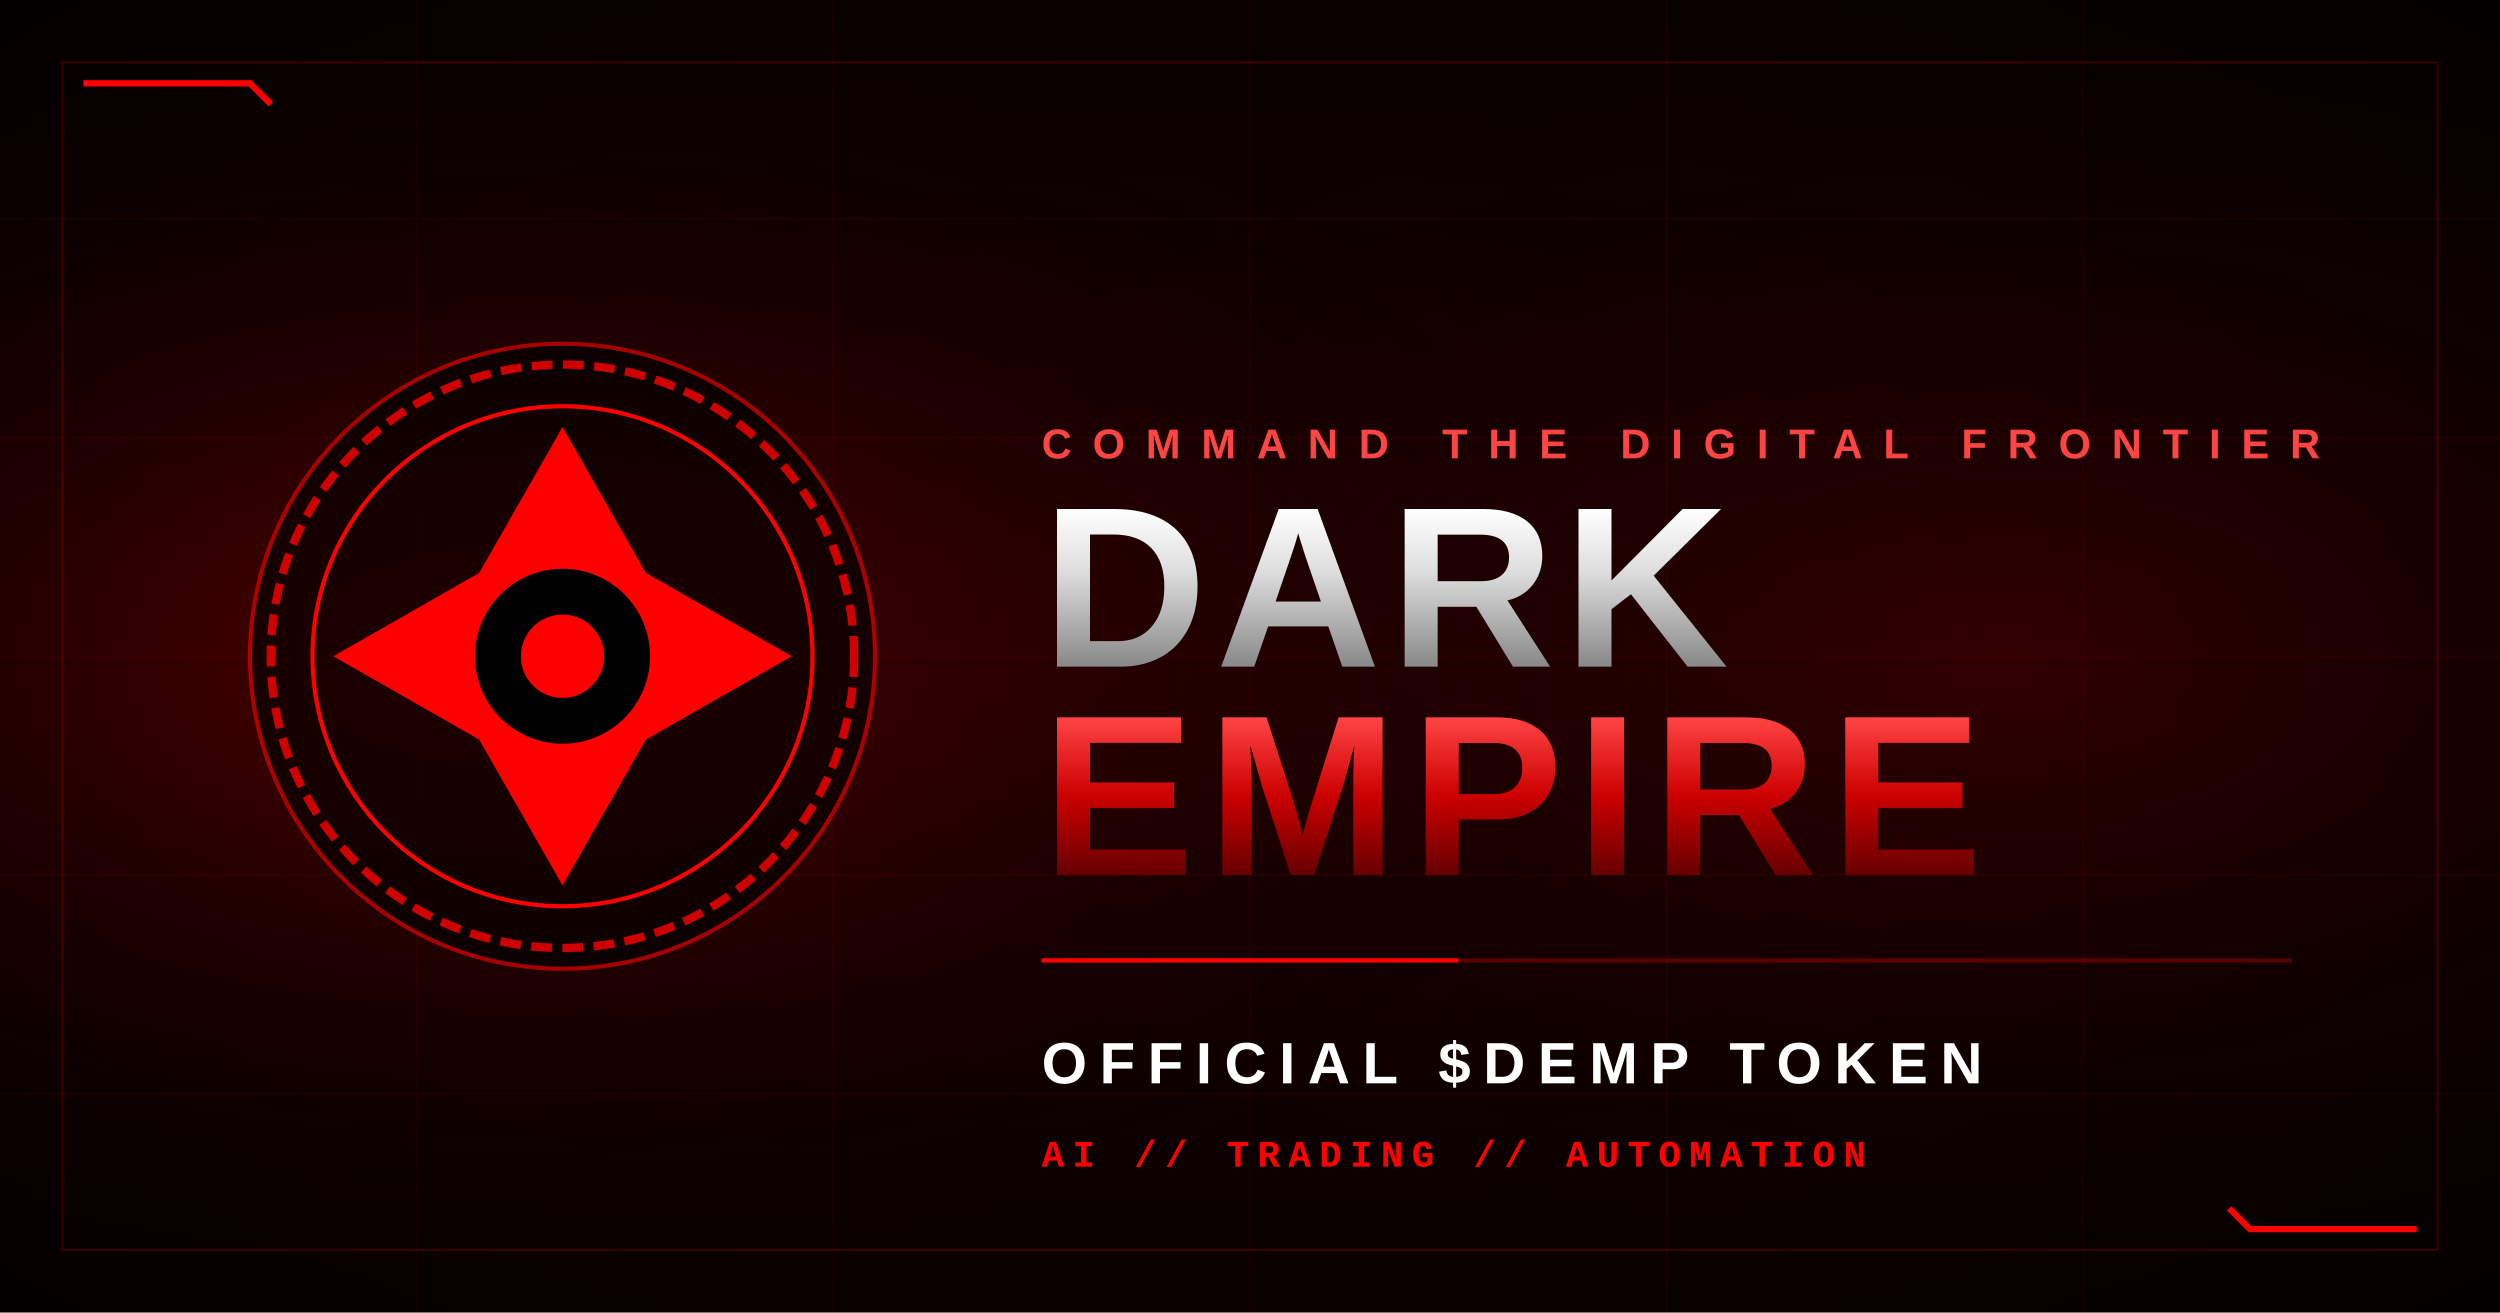
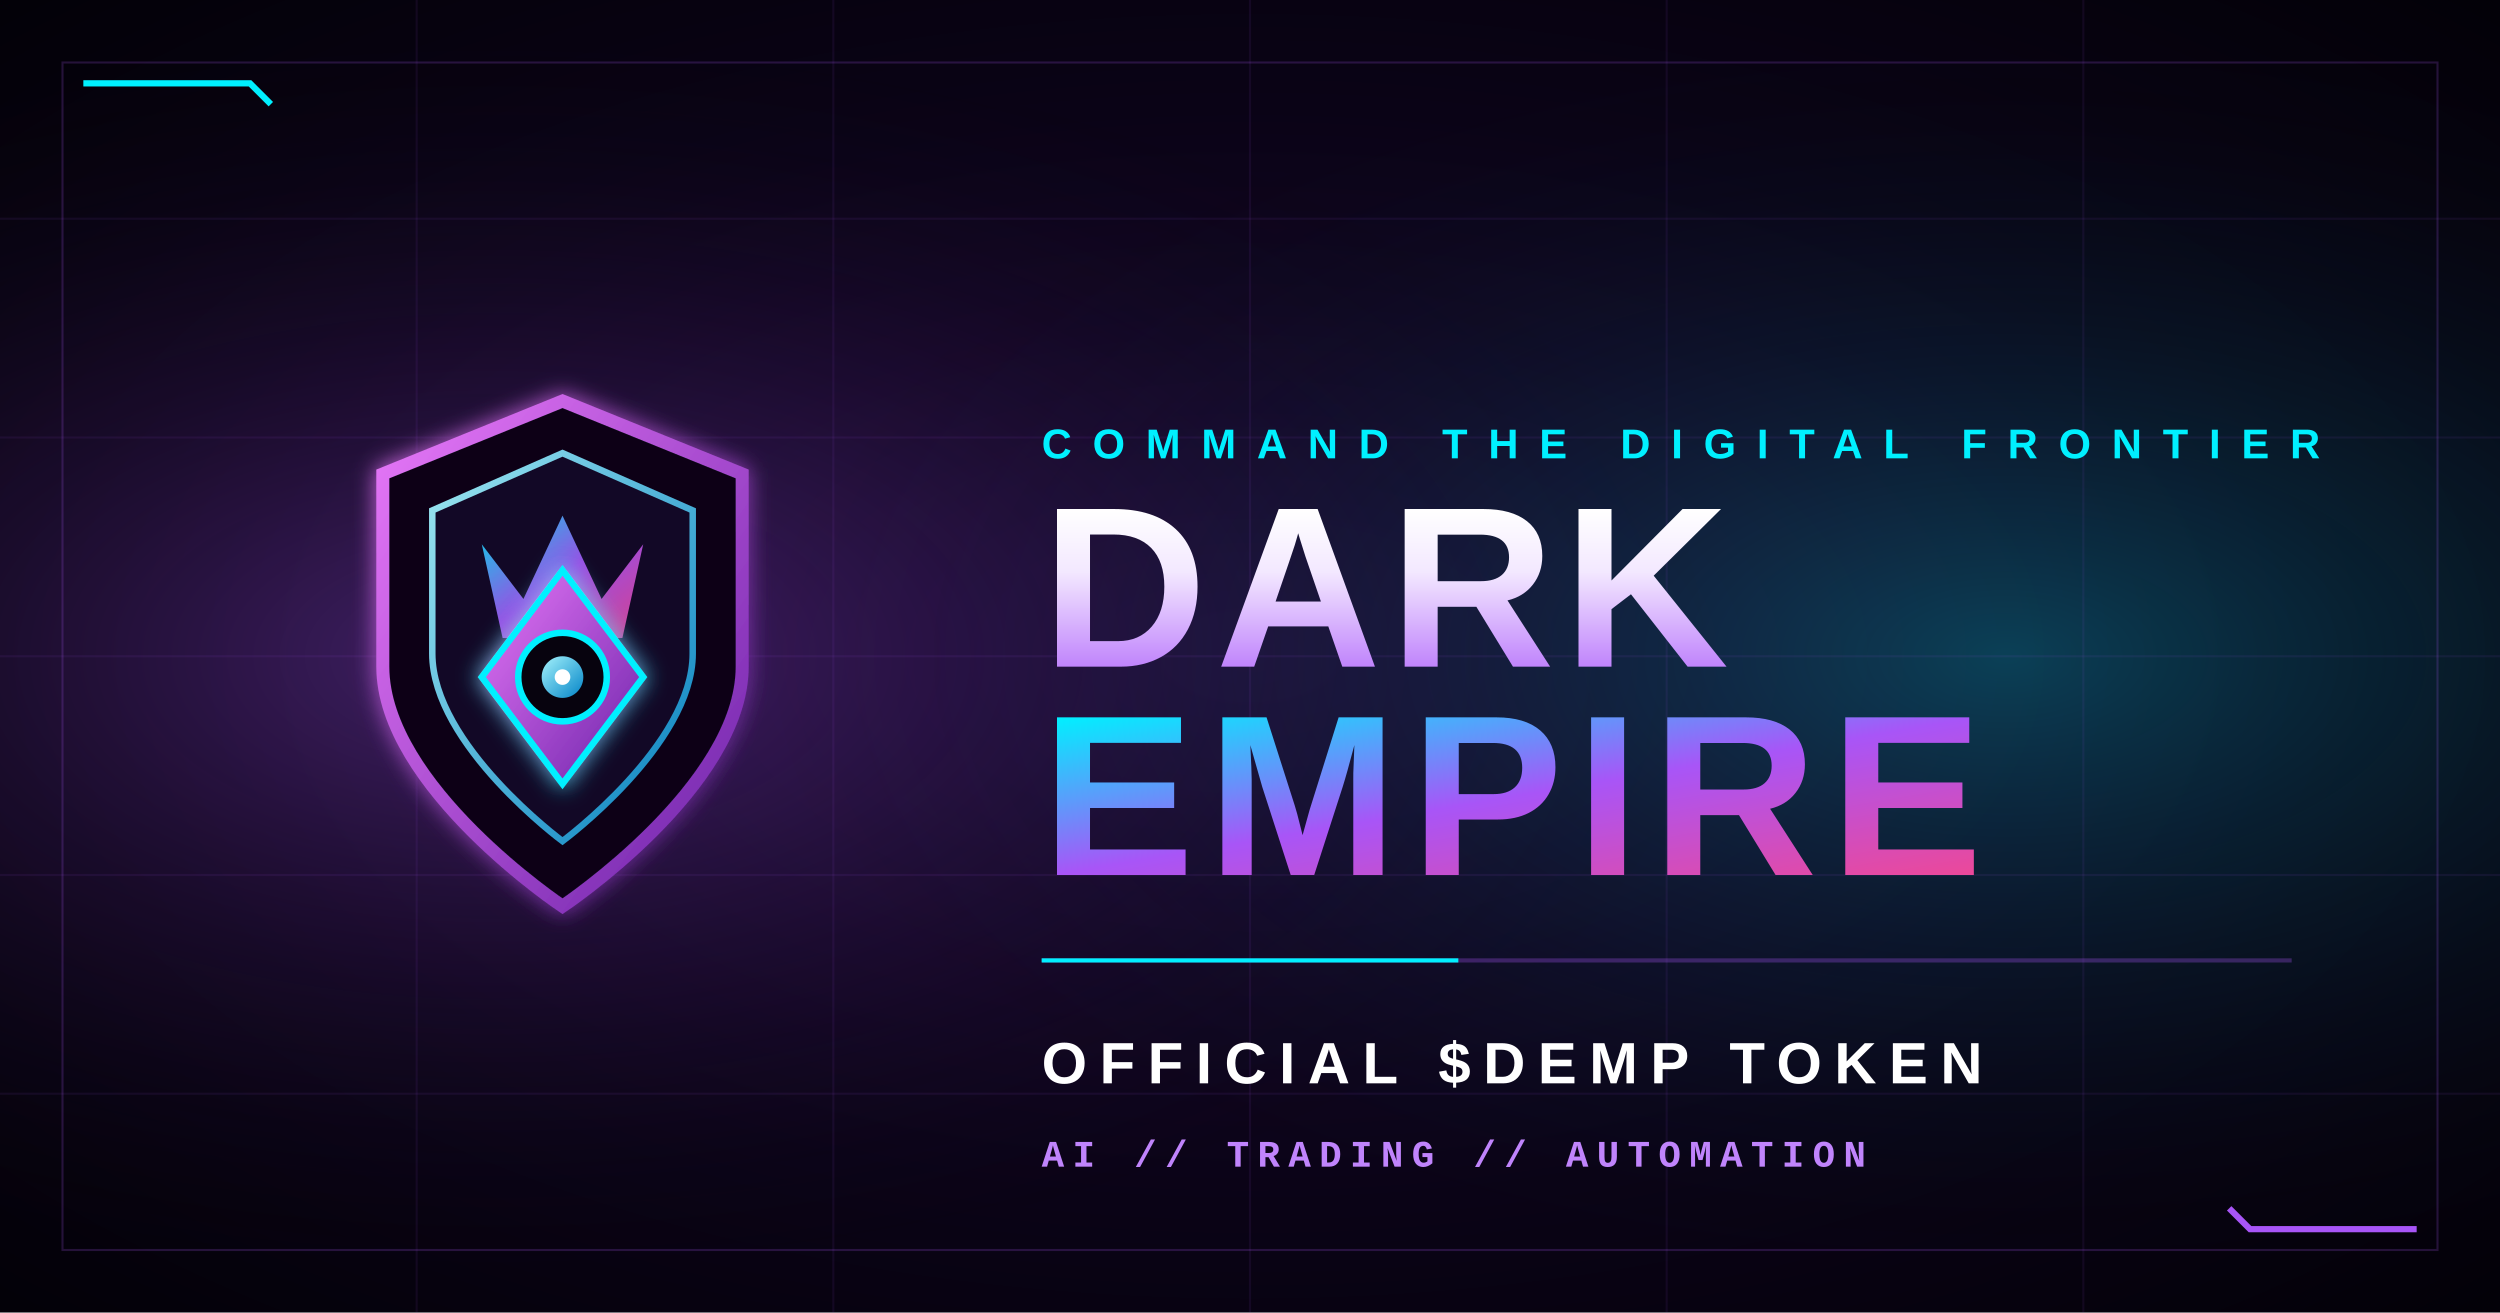
<svg xmlns="http://www.w3.org/2000/svg" viewBox="0 0 1200 630" width="1200" height="630">
  <defs>
    <radialGradient id="bg" cx="50%" cy="50%" r="70%">
-       <stop offset="0%" stop-color="#150000" />
-       <stop offset="100%" stop-color="#050000" />
+       <stop offset="0%" stop-color="#1b0933" />
+       <stop offset="60%" stop-color="#0a0316" />
+       <stop offset="100%" stop-color="#030108" />
    </radialGradient>
    <radialGradient id="glow" cx="20%" cy="50%" r="50%">
-       <stop offset="0%" stop-color="#ff0000" stop-opacity="0.3" />
+       <stop offset="0%" stop-color="#a855f7" stop-opacity="0.35" />
      <stop offset="100%" stop-color="#000000" stop-opacity="0" />
    </radialGradient>
    <radialGradient id="glowRight" cx="80%" cy="50%" r="50%">
-       <stop offset="0%" stop-color="#ff0000" stop-opacity="0.15" />
+       <stop offset="0%" stop-color="#00f0ff" stop-opacity="0.25" />
      <stop offset="100%" stop-color="#000000" stop-opacity="0" />
    </radialGradient>
    <linearGradient id="textGrad" x1="0%" y1="0%" x2="0%" y2="100%">
      <stop offset="0%" stop-color="#ffffff" />
-       <stop offset="40%" stop-color="#dddddd" />
-       <stop offset="100%" stop-color="#888888" />
+       <stop offset="40%" stop-color="#f3e8ff" />
+       <stop offset="100%" stop-color="#c084fc" />
    </linearGradient>
-     <linearGradient id="primaryTextGrad" x1="0%" y1="0%" x2="0%" y2="100%">
-       <stop offset="0%" stop-color="#ff4444" />
-       <stop offset="50%" stop-color="#cc0000" />
-       <stop offset="100%" stop-color="#660000" />
+     <linearGradient id="primaryTextGrad" x1="0%" y1="0%" x2="100%" y2="100%">
+       <stop offset="0%" stop-color="#00f0ff" />
+       <stop offset="50%" stop-color="#a855f7" />
+       <stop offset="100%" stop-color="#ec4899" />
    </linearGradient>
+     <linearGradient id="banner-purple-grad" x1="0%" y1="0%" x2="100%" y2="100%">
+       <stop offset="0%" stop-color="#e879f9" />
+       <stop offset="100%" stop-color="#6b21a8" />
+     </linearGradient>
+     <linearGradient id="banner-cyan-grad" x1="0%" y1="0%" x2="100%" y2="100%">
+       <stop offset="0%" stop-color="#a5f3fc" />
+       <stop offset="100%" stop-color="#0284c7" />
+     </linearGradient>
+     <filter id="banner-neon-glow" x="-20%" y="-20%" width="140%" height="140%">
+       <feGaussianBlur stdDeviation="8" result="blur" />
+       <feMerge>
+         <feMergeNode in="blur" />
+         <feMergeNode in="SourceGraphic" />
+       </feMerge>
+     </filter>
  </defs>
  <rect width="1200" height="630" fill="url(#bg)" />
  <rect width="1200" height="630" fill="url(#glow)" />
  <rect width="1200" height="630" fill="url(#glowRight)" />
-   <g stroke="#ff0000" stroke-opacity="0.05" stroke-width="1">
+   <g stroke="#a855f7" stroke-opacity="0.08" stroke-width="1">
    <path d="M0,105 L1200,105 M0,210 L1200,210 M0,315 L1200,315 M0,420 L1200,420 M0,525 L1200,525" />
    <path d="M200,0 L200,630 M400,0 L400,630 M600,0 L600,630 M800,0 L800,630 M1000,0 L1000,630" />
  </g>
-   <g transform="translate(110, 155)">
-     <circle cx="160" cy="160" r="150" fill="#000" stroke="#ff0000" stroke-width="2" opacity="0.6" />
-     <circle cx="160" cy="160" r="140" fill="none" stroke="#ff0000" stroke-width="4" stroke-dasharray="10 5" opacity="0.8" />
-     <circle cx="160" cy="160" r="120" fill="none" stroke="#ff0000" stroke-width="2" />
-     <path d="M160,50 L200,120 L270,160 L200,200 L160,270 L120,200 L50,160 L120,120 Z" fill="#ff0000" />
-     <circle cx="160" cy="160" r="45" fill="#000000" stroke="#ff0000" stroke-width="6" />
-     <circle cx="160" cy="160" r="20" fill="#ff0000" />
+   <g transform="translate(110, 155) scale(0.625)">
+     <path d="M256,60 L394,116 L394,264 C394,356 256,448 256,448 C256,448 118,356 118,264 L118,116 Z" fill="#0b0618" stroke="url(#banner-purple-grad)" stroke-width="10" filter="url(#banner-neon-glow)" />
+     <path d="M256,100 L356,144 L356,254 C356,324 256,398 256,398 C256,398 156,324 156,254 L156,144 Z" fill="#120827" stroke="url(#banner-cyan-grad)" stroke-width="5" opacity="0.95" />
+     <g transform="translate(6, 4)">
+       <path d="M188,166 L220,208 L250,144 L280,208 L312,166 L296,238 L204,238 Z" fill="url(#primaryTextGrad)" opacity="0.9" />
+       <path d="M250,186 L312,268 L250,350 L188,268 Z" fill="url(#banner-purple-grad)" stroke="#00f0ff" stroke-width="5" filter="url(#banner-neon-glow)" />
+       <circle cx="250" cy="268" r="34" fill="#07030e" stroke="#00f0ff" stroke-width="5" />
+       <circle cx="250" cy="268" r="16" fill="url(#banner-cyan-grad)" />
+       <circle cx="250" cy="268" r="6" fill="#ffffff" />
+     </g>
  </g>
-   <text x="500" y="220" font-family="Arial, sans-serif" font-weight="900" font-size="20" fill="#ff4444" letter-spacing="10">COMMAND THE DIGITAL FRONTIER</text>
+   <text x="500" y="220" font-family="Arial, sans-serif" font-weight="900" font-size="20" fill="#00f0ff" letter-spacing="10">COMMAND THE DIGITAL FRONTIER</text>
  <text x="500" y="320" font-family="Arial, sans-serif" font-weight="900" font-size="110" fill="url(#textGrad)" letter-spacing="4">DARK</text>
  <text x="500" y="420" font-family="Arial, sans-serif" font-weight="900" font-size="110" fill="url(#primaryTextGrad)" letter-spacing="6">EMPIRE</text>
-   <rect x="500" y="460" width="600" height="2" fill="#ff0000" opacity="0.3" />
-   <rect x="500" y="460" width="200" height="2" fill="#ff0000" />
+   <rect x="500" y="460" width="600" height="2" fill="#a855f7" opacity="0.3" />
+   <rect x="500" y="460" width="200" height="2" fill="#00f0ff" />
  <text x="500" y="520" font-family="Arial, sans-serif" font-weight="bold" font-size="28" fill="#ffffff" letter-spacing="6">OFFICIAL $DEMP TOKEN</text>
-   <text x="500" y="560" font-family="Courier New, monospace" font-weight="bold" font-size="18" fill="#ff0000" letter-spacing="4">AI // TRADING // AUTOMATION</text>
-   <path d="M 40 40 L 120 40 L 130 50" fill="none" stroke="#ff0000" stroke-width="3" />
-   <path d="M 1160 590 L 1080 590 L 1070 580" fill="none" stroke="#ff0000" stroke-width="3" />
-   <rect x="30" y="30" width="1140" height="570" fill="none" stroke="#ff0000" stroke-width="1" opacity="0.2" />
+   <text x="500" y="560" font-family="Courier New, monospace" font-weight="bold" font-size="18" fill="#c084fc" letter-spacing="4">AI // TRADING // AUTOMATION</text>
+   <path d="M 40 40 L 120 40 L 130 50" fill="none" stroke="#00f0ff" stroke-width="3" />
+   <path d="M 1160 590 L 1080 590 L 1070 580" fill="none" stroke="#a855f7" stroke-width="3" />
+   <rect x="30" y="30" width="1140" height="570" fill="none" stroke="#a855f7" stroke-width="1" opacity="0.2" />
</svg>
